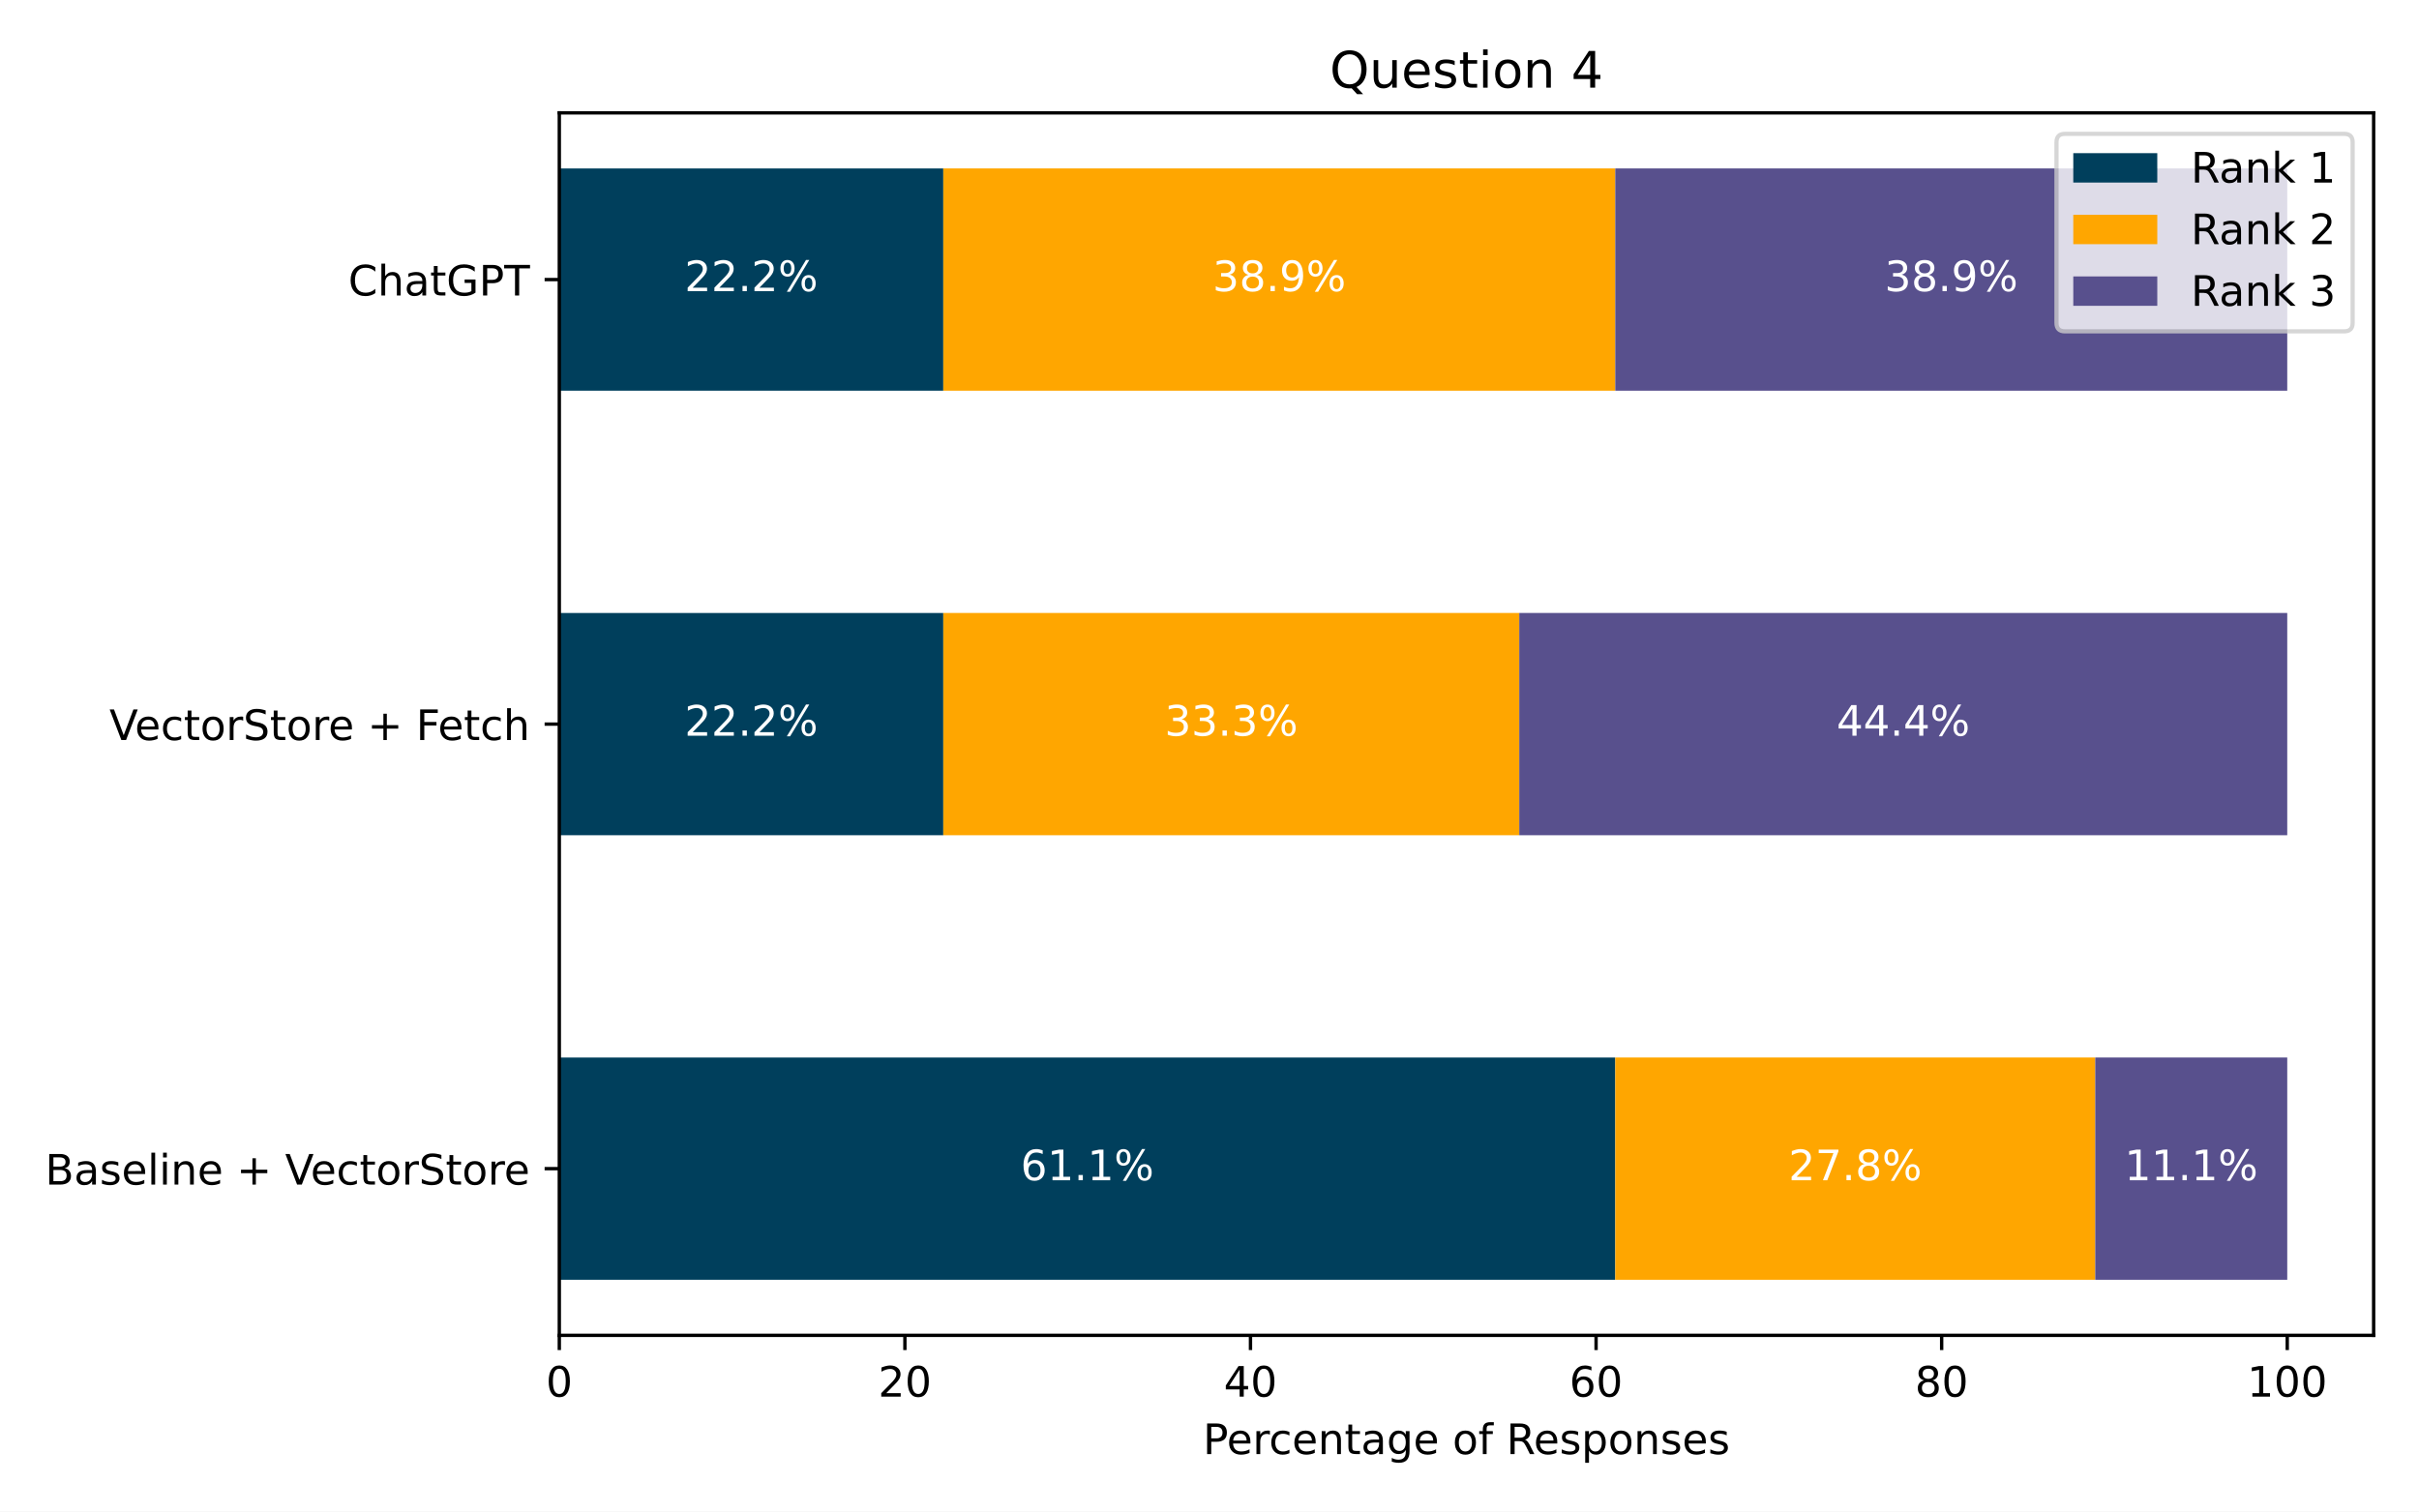
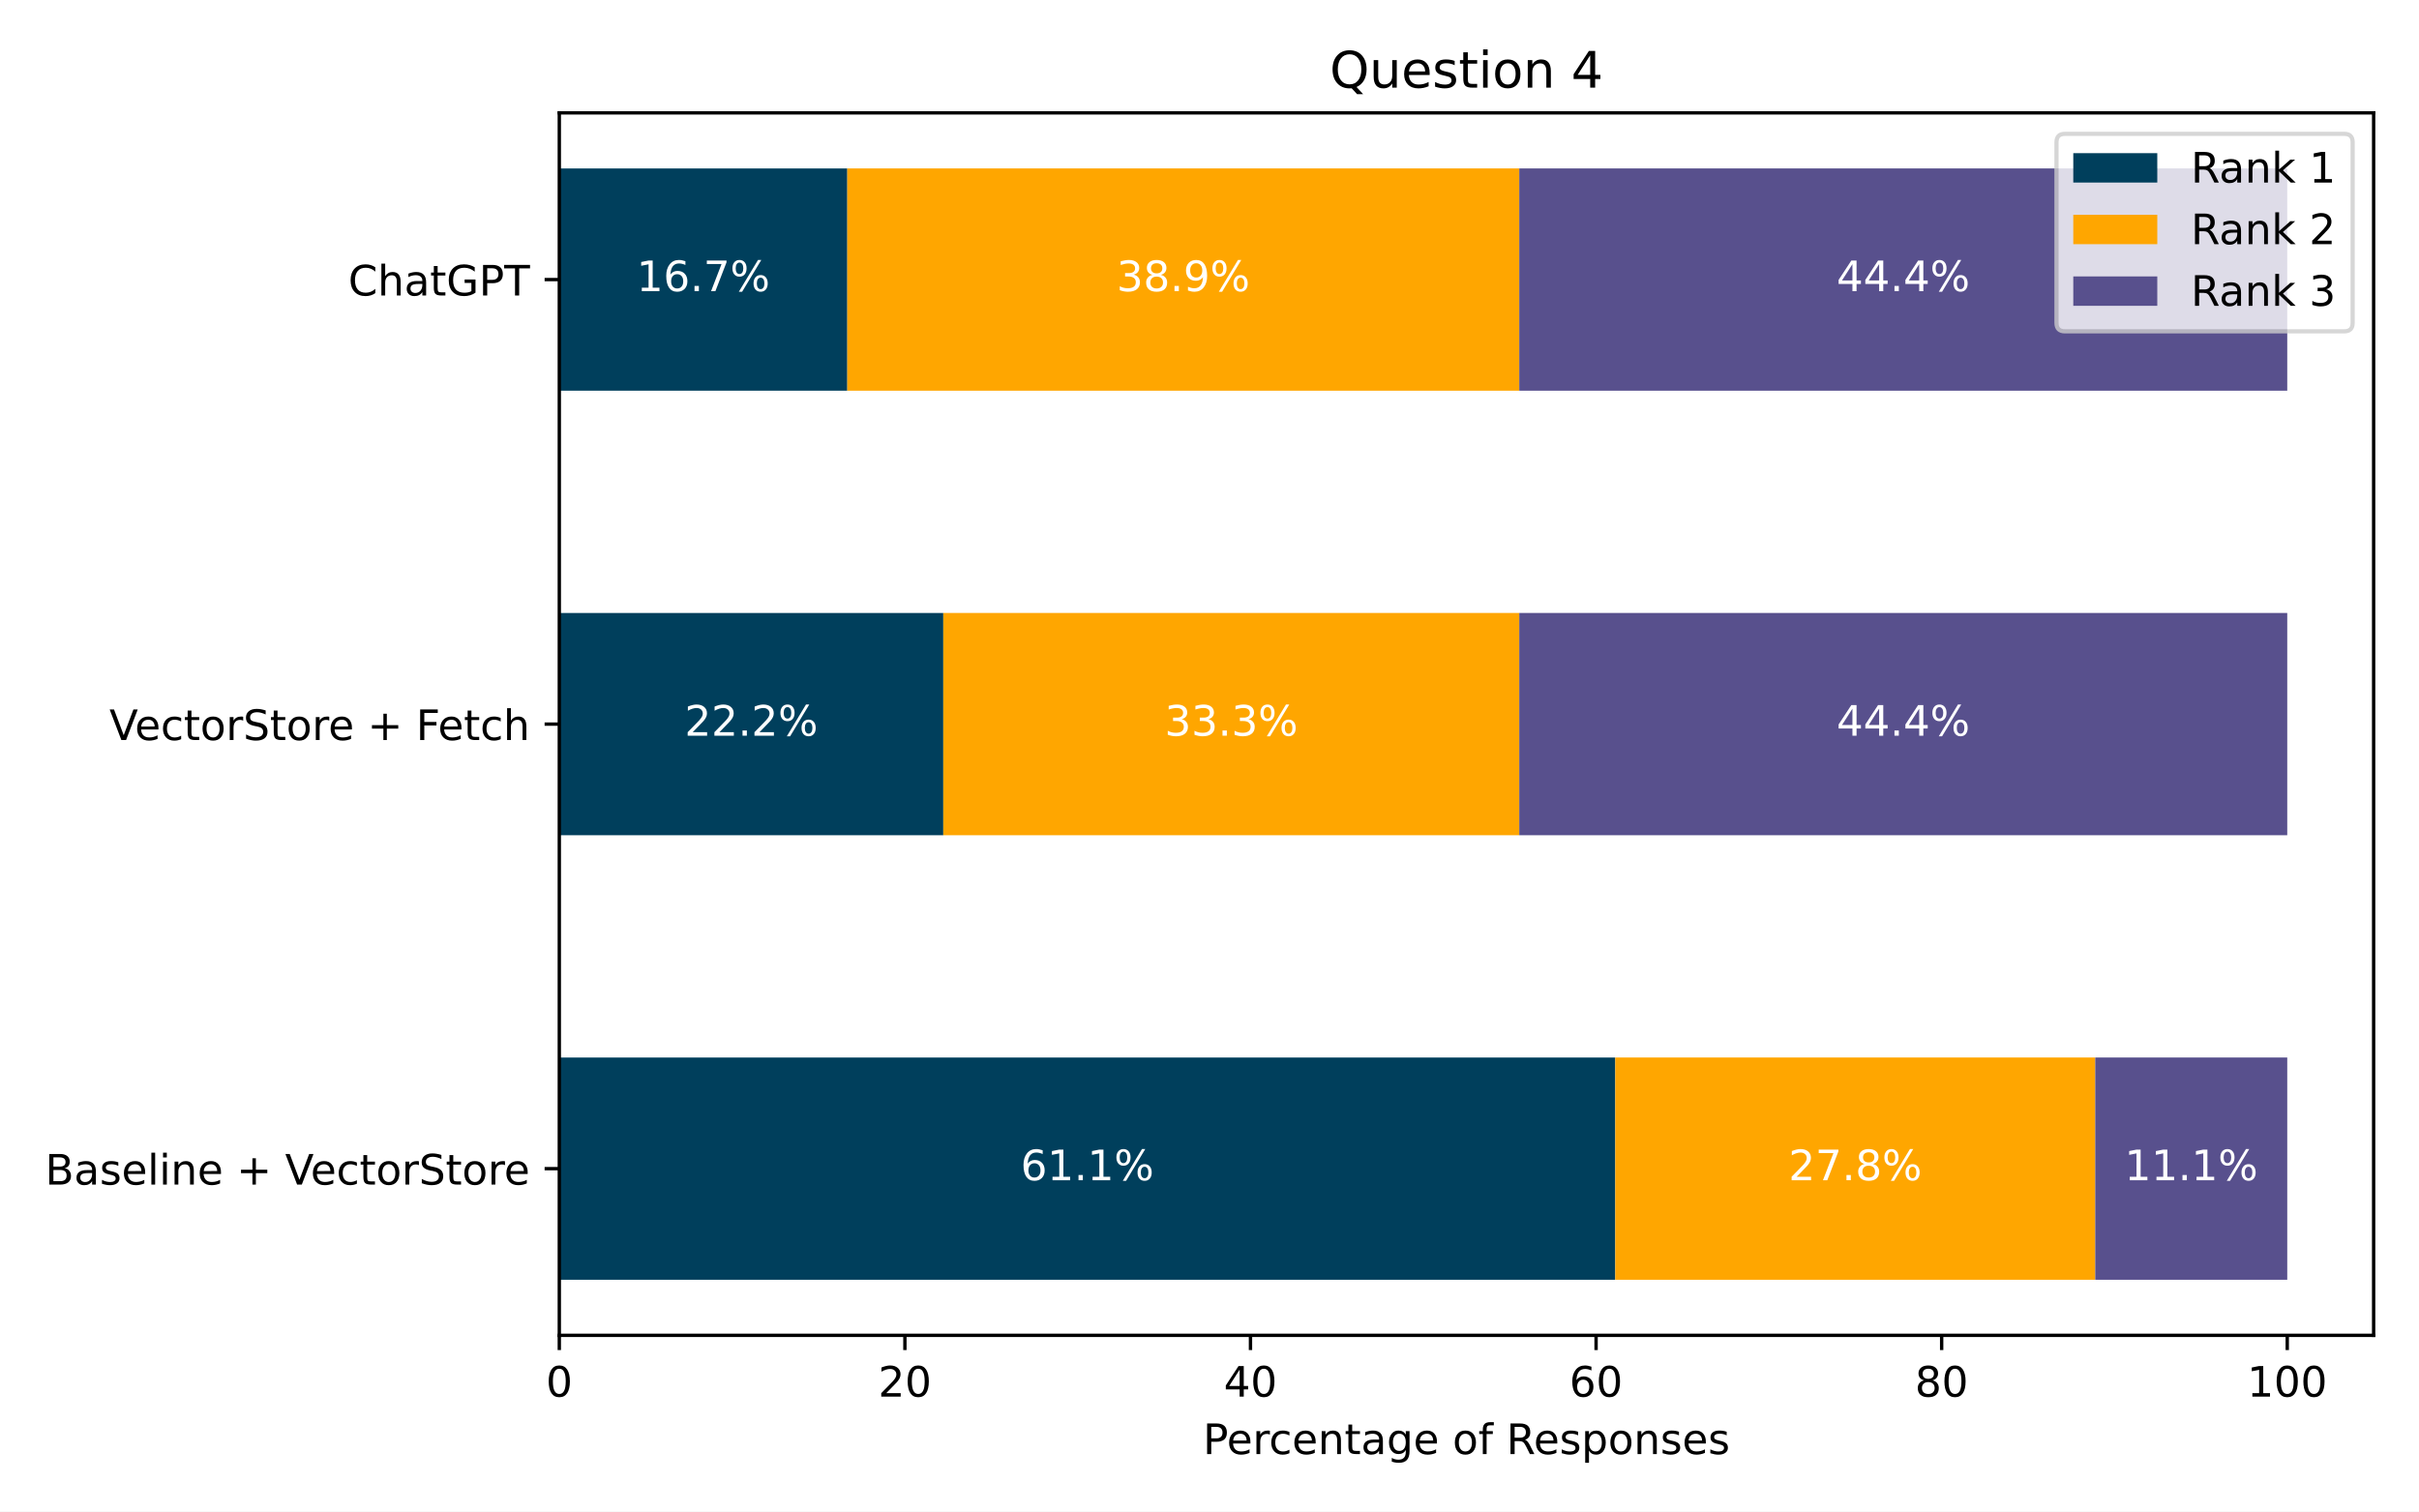
<svg xmlns="http://www.w3.org/2000/svg" xmlns:xlink="http://www.w3.org/1999/xlink" width="576pt" height="360pt" viewBox="0 0 576 360" version="1.1">
  <defs>
    <style type="text/css">*{stroke-linejoin: round; stroke-linecap: butt}</style>
  </defs>
  <g id="figure_1">
    <g id="patch_1">
      <path d="M 0 360  L 576 360  L 576 0  L 0 0  z " style="fill: #ffffff" />
    </g>
    <g id="axes_1">
      <g id="patch_2">
        <path d="M 133.18 318.04  L 565.2 318.04  L 565.2 26.88  L 133.18 26.88  z " style="fill: #ffffff" />
      </g>
      <g id="patch_3">
-         <path d="M 133.18 304.805  L 384.62 304.805  L 384.62 251.867  L 133.18 251.867  z " clip-path="url(#p97cd49fbfc)" style="fill: #003f5c" />
+         <path d="M 133.18 304.805  L 384.62 304.805  L 384.62 251.867  L 133.18 251.867  z " clip-path="url(#p2b97c97348)" style="fill: #003f5c" />
      </g>
      <g id="patch_4">
-         <path d="M 133.18 198.929  L 224.613 198.929  L 224.613 145.991  L 133.18 145.991  z " clip-path="url(#p97cd49fbfc)" style="fill: #003f5c" />
+         <path d="M 133.18 198.929  L 224.613 198.929  L 224.613 145.991  L 133.18 145.991  z " clip-path="url(#p2b97c97348)" style="fill: #003f5c" />
      </g>
      <g id="patch_5">
-         <path d="M 133.18 93.053  L 224.613 93.053  L 224.613 40.115  L 133.18 40.115  z " clip-path="url(#p97cd49fbfc)" style="fill: #003f5c" />
+         <path d="M 133.18 93.053  L 201.755 93.053  L 201.755 40.115  L 133.18 40.115  z " clip-path="url(#p2b97c97348)" style="fill: #003f5c" />
      </g>
      <g id="patch_6">
-         <path d="M 384.62 304.805  L 498.911 304.805  L 498.911 251.867  L 384.62 251.867  z " clip-path="url(#p97cd49fbfc)" style="fill: #ffa600" />
+         <path d="M 384.62 304.805  L 498.911 304.805  L 498.911 251.867  L 384.62 251.867  z " clip-path="url(#p2b97c97348)" style="fill: #ffa600" />
      </g>
      <g id="patch_7">
-         <path d="M 224.613 198.929  L 361.762 198.929  L 361.762 145.991  L 224.613 145.991  z " clip-path="url(#p97cd49fbfc)" style="fill: #ffa600" />
+         <path d="M 224.613 198.929  L 361.762 198.929  L 361.762 145.991  L 224.613 145.991  z " clip-path="url(#p2b97c97348)" style="fill: #ffa600" />
      </g>
      <g id="patch_8">
-         <path d="M 224.613 93.053  L 384.62 93.053  L 384.62 40.115  L 224.613 40.115  z " clip-path="url(#p97cd49fbfc)" style="fill: #ffa600" />
+         <path d="M 201.755 93.053  L 361.762 93.053  L 361.762 40.115  L 201.755 40.115  z " clip-path="url(#p2b97c97348)" style="fill: #ffa600" />
      </g>
      <g id="patch_9">
-         <path d="M 498.911 304.805  L 544.628 304.805  L 544.628 251.867  L 498.911 251.867  z " clip-path="url(#p97cd49fbfc)" style="fill: #58508d" />
+         <path d="M 498.911 304.805  L 544.628 304.805  L 544.628 251.867  L 498.911 251.867  z " clip-path="url(#p2b97c97348)" style="fill: #58508d" />
      </g>
      <g id="patch_10">
-         <path d="M 361.762 198.929  L 544.628 198.929  L 544.628 145.991  L 361.762 145.991  z " clip-path="url(#p97cd49fbfc)" style="fill: #58508d" />
+         <path d="M 361.762 198.929  L 544.628 198.929  L 544.628 145.991  L 361.762 145.991  z " clip-path="url(#p2b97c97348)" style="fill: #58508d" />
      </g>
      <g id="patch_11">
-         <path d="M 384.62 93.053  L 544.628 93.053  L 544.628 40.115  L 384.62 40.115  z " clip-path="url(#p97cd49fbfc)" style="fill: #58508d" />
+         <path d="M 361.762 93.053  L 544.628 93.053  L 544.628 40.115  L 361.762 40.115  z " clip-path="url(#p2b97c97348)" style="fill: #58508d" />
      </g>
      <g id="matplotlib.axis_1">
        <g id="xtick_1">
          <g id="line2d_1">
            <defs>
-               <path id="me2d189cc6d" d="M 0 0  L 0 3.5  " style="stroke: #000000; stroke-width: 0.8" />
+               <path id="m44606ab2e5" d="M 0 0  L 0 3.5  " style="stroke: #000000; stroke-width: 0.8" />
            </defs>
            <g>
-               <use xlink:href="#me2d189cc6d" x="133.18" y="318.04" style="stroke: #000000; stroke-width: 0.8" />
+               <use xlink:href="#m44606ab2e5" x="133.18" y="318.04" style="stroke: #000000; stroke-width: 0.8" />
            </g>
          </g>
          <g id="text_1">
            <g transform="translate(129.9988 332.6384) scale(0.1 -0.1)">
              <defs>
                <path id="DejaVuSans-30" d="M 2034 4250  Q 1547 4250 1301 3770  Q 1056 3291 1056 2328  Q 1056 1369 1301 889  Q 1547 409 2034 409  Q 2525 409 2770 889  Q 3016 1369 3016 2328  Q 3016 3291 2770 3770  Q 2525 4250 2034 4250  z M 2034 4750  Q 2819 4750 3233 4129  Q 3647 3509 3647 2328  Q 3647 1150 3233 529  Q 2819 -91 2034 -91  Q 1250 -91 836 529  Q 422 1150 422 2328  Q 422 3509 836 4129  Q 1250 4750 2034 4750  z " transform="scale(0.015625)" />
              </defs>
              <use xlink:href="#DejaVuSans-30" />
            </g>
          </g>
        </g>
        <g id="xtick_2">
          <g id="line2d_2">
            <g>
-               <use xlink:href="#me2d189cc6d" x="215.47" y="318.04" style="stroke: #000000; stroke-width: 0.8" />
+               <use xlink:href="#m44606ab2e5" x="215.47" y="318.04" style="stroke: #000000; stroke-width: 0.8" />
            </g>
          </g>
          <g id="text_2">
            <g transform="translate(209.107 332.6384) scale(0.1 -0.1)">
              <defs>
                <path id="DejaVuSans-32" d="M 1228 531  L 3431 531  L 3431 0  L 469 0  L 469 531  Q 828 903 1448 1529  Q 2069 2156 2228 2338  Q 2531 2678 2651 2914  Q 2772 3150 2772 3378  Q 2772 3750 2511 3984  Q 2250 4219 1831 4219  Q 1534 4219 1204 4116  Q 875 4013 500 3803  L 500 4441  Q 881 4594 1212 4672  Q 1544 4750 1819 4750  Q 2544 4750 2975 4387  Q 3406 4025 3406 3419  Q 3406 3131 3298 2873  Q 3191 2616 2906 2266  Q 2828 2175 2409 1742  Q 1991 1309 1228 531  z " transform="scale(0.015625)" />
              </defs>
              <use xlink:href="#DejaVuSans-32" />
              <use xlink:href="#DejaVuSans-30" x="63.623" />
            </g>
          </g>
        </g>
        <g id="xtick_3">
          <g id="line2d_3">
            <g>
-               <use xlink:href="#me2d189cc6d" x="297.759" y="318.04" style="stroke: #000000; stroke-width: 0.8" />
+               <use xlink:href="#m44606ab2e5" x="297.759" y="318.04" style="stroke: #000000; stroke-width: 0.8" />
            </g>
          </g>
          <g id="text_3">
            <g transform="translate(291.3965 332.6384) scale(0.1 -0.1)">
              <defs>
                <path id="DejaVuSans-34" d="M 2419 4116  L 825 1625  L 2419 1625  L 2419 4116  z M 2253 4666  L 3047 4666  L 3047 1625  L 3713 1625  L 3713 1100  L 3047 1100  L 3047 0  L 2419 0  L 2419 1100  L 313 1100  L 313 1709  L 2253 4666  z " transform="scale(0.015625)" />
              </defs>
              <use xlink:href="#DejaVuSans-34" />
              <use xlink:href="#DejaVuSans-30" x="63.623" />
            </g>
          </g>
        </g>
        <g id="xtick_4">
          <g id="line2d_4">
            <g>
-               <use xlink:href="#me2d189cc6d" x="380.049" y="318.04" style="stroke: #000000; stroke-width: 0.8" />
+               <use xlink:href="#m44606ab2e5" x="380.049" y="318.04" style="stroke: #000000; stroke-width: 0.8" />
            </g>
          </g>
          <g id="text_4">
            <g transform="translate(373.6861 332.6384) scale(0.1 -0.1)">
              <defs>
                <path id="DejaVuSans-36" d="M 2113 2584  Q 1688 2584 1439 2293  Q 1191 2003 1191 1497  Q 1191 994 1439 701  Q 1688 409 2113 409  Q 2538 409 2786 701  Q 3034 994 3034 1497  Q 3034 2003 2786 2293  Q 2538 2584 2113 2584  z M 3366 4563  L 3366 3988  Q 3128 4100 2886 4159  Q 2644 4219 2406 4219  Q 1781 4219 1451 3797  Q 1122 3375 1075 2522  Q 1259 2794 1537 2939  Q 1816 3084 2150 3084  Q 2853 3084 3261 2657  Q 3669 2231 3669 1497  Q 3669 778 3244 343  Q 2819 -91 2113 -91  Q 1303 -91 875 529  Q 447 1150 447 2328  Q 447 3434 972 4092  Q 1497 4750 2381 4750  Q 2619 4750 2861 4703  Q 3103 4656 3366 4563  z " transform="scale(0.015625)" />
              </defs>
              <use xlink:href="#DejaVuSans-36" />
              <use xlink:href="#DejaVuSans-30" x="63.623" />
            </g>
          </g>
        </g>
        <g id="xtick_5">
          <g id="line2d_5">
            <g>
-               <use xlink:href="#me2d189cc6d" x="462.338" y="318.04" style="stroke: #000000; stroke-width: 0.8" />
+               <use xlink:href="#m44606ab2e5" x="462.338" y="318.04" style="stroke: #000000; stroke-width: 0.8" />
            </g>
          </g>
          <g id="text_5">
            <g transform="translate(455.9756 332.6384) scale(0.1 -0.1)">
              <defs>
                <path id="DejaVuSans-38" d="M 2034 2216  Q 1584 2216 1326 1975  Q 1069 1734 1069 1313  Q 1069 891 1326 650  Q 1584 409 2034 409  Q 2484 409 2743 651  Q 3003 894 3003 1313  Q 3003 1734 2745 1975  Q 2488 2216 2034 2216  z M 1403 2484  Q 997 2584 770 2862  Q 544 3141 544 3541  Q 544 4100 942 4425  Q 1341 4750 2034 4750  Q 2731 4750 3128 4425  Q 3525 4100 3525 3541  Q 3525 3141 3298 2862  Q 3072 2584 2669 2484  Q 3125 2378 3379 2068  Q 3634 1759 3634 1313  Q 3634 634 3220 271  Q 2806 -91 2034 -91  Q 1263 -91 848 271  Q 434 634 434 1313  Q 434 1759 690 2068  Q 947 2378 1403 2484  z M 1172 3481  Q 1172 3119 1398 2916  Q 1625 2713 2034 2713  Q 2441 2713 2670 2916  Q 2900 3119 2900 3481  Q 2900 3844 2670 4047  Q 2441 4250 2034 4250  Q 1625 4250 1398 4047  Q 1172 3844 1172 3481  z " transform="scale(0.015625)" />
              </defs>
              <use xlink:href="#DejaVuSans-38" />
              <use xlink:href="#DejaVuSans-30" x="63.623" />
            </g>
          </g>
        </g>
        <g id="xtick_6">
          <g id="line2d_6">
            <g>
-               <use xlink:href="#me2d189cc6d" x="544.628" y="318.04" style="stroke: #000000; stroke-width: 0.8" />
+               <use xlink:href="#m44606ab2e5" x="544.628" y="318.04" style="stroke: #000000; stroke-width: 0.8" />
            </g>
          </g>
          <g id="text_6">
            <g transform="translate(535.0839 332.6384) scale(0.1 -0.1)">
              <defs>
                <path id="DejaVuSans-31" d="M 794 531  L 1825 531  L 1825 4091  L 703 3866  L 703 4441  L 1819 4666  L 2450 4666  L 2450 531  L 3481 531  L 3481 0  L 794 0  L 794 531  z " transform="scale(0.015625)" />
              </defs>
              <use xlink:href="#DejaVuSans-31" />
              <use xlink:href="#DejaVuSans-30" x="63.623" />
              <use xlink:href="#DejaVuSans-30" x="127.246" />
            </g>
          </g>
        </g>
        <g id="text_7">
          <g transform="translate(286.4509 346.3166) scale(0.1 -0.1)">
            <defs>
              <path id="DejaVuSans-50" d="M 1259 4147  L 1259 2394  L 2053 2394  Q 2494 2394 2734 2622  Q 2975 2850 2975 3272  Q 2975 3691 2734 3919  Q 2494 4147 2053 4147  L 1259 4147  z M 628 4666  L 2053 4666  Q 2838 4666 3239 4311  Q 3641 3956 3641 3272  Q 3641 2581 3239 2228  Q 2838 1875 2053 1875  L 1259 1875  L 1259 0  L 628 0  L 628 4666  z " transform="scale(0.015625)" />
              <path id="DejaVuSans-65" d="M 3597 1894  L 3597 1613  L 953 1613  Q 991 1019 1311 708  Q 1631 397 2203 397  Q 2534 397 2845 478  Q 3156 559 3463 722  L 3463 178  Q 3153 47 2828 -22  Q 2503 -91 2169 -91  Q 1331 -91 842 396  Q 353 884 353 1716  Q 353 2575 817 3079  Q 1281 3584 2069 3584  Q 2775 3584 3186 3129  Q 3597 2675 3597 1894  z M 3022 2063  Q 3016 2534 2758 2815  Q 2500 3097 2075 3097  Q 1594 3097 1305 2825  Q 1016 2553 972 2059  L 3022 2063  z " transform="scale(0.015625)" />
              <path id="DejaVuSans-72" d="M 2631 2963  Q 2534 3019 2420 3045  Q 2306 3072 2169 3072  Q 1681 3072 1420 2755  Q 1159 2438 1159 1844  L 1159 0  L 581 0  L 581 3500  L 1159 3500  L 1159 2956  Q 1341 3275 1631 3429  Q 1922 3584 2338 3584  Q 2397 3584 2469 3576  Q 2541 3569 2628 3553  L 2631 2963  z " transform="scale(0.015625)" />
              <path id="DejaVuSans-63" d="M 3122 3366  L 3122 2828  Q 2878 2963 2633 3030  Q 2388 3097 2138 3097  Q 1578 3097 1268 2742  Q 959 2388 959 1747  Q 959 1106 1268 751  Q 1578 397 2138 397  Q 2388 397 2633 464  Q 2878 531 3122 666  L 3122 134  Q 2881 22 2623 -34  Q 2366 -91 2075 -91  Q 1284 -91 818 406  Q 353 903 353 1747  Q 353 2603 823 3093  Q 1294 3584 2113 3584  Q 2378 3584 2631 3529  Q 2884 3475 3122 3366  z " transform="scale(0.015625)" />
              <path id="DejaVuSans-6e" d="M 3513 2113  L 3513 0  L 2938 0  L 2938 2094  Q 2938 2591 2744 2837  Q 2550 3084 2163 3084  Q 1697 3084 1428 2787  Q 1159 2491 1159 1978  L 1159 0  L 581 0  L 581 3500  L 1159 3500  L 1159 2956  Q 1366 3272 1645 3428  Q 1925 3584 2291 3584  Q 2894 3584 3203 3211  Q 3513 2838 3513 2113  z " transform="scale(0.015625)" />
              <path id="DejaVuSans-74" d="M 1172 4494  L 1172 3500  L 2356 3500  L 2356 3053  L 1172 3053  L 1172 1153  Q 1172 725 1289 603  Q 1406 481 1766 481  L 2356 481  L 2356 0  L 1766 0  Q 1100 0 847 248  Q 594 497 594 1153  L 594 3053  L 172 3053  L 172 3500  L 594 3500  L 594 4494  L 1172 4494  z " transform="scale(0.015625)" />
              <path id="DejaVuSans-61" d="M 2194 1759  Q 1497 1759 1228 1600  Q 959 1441 959 1056  Q 959 750 1161 570  Q 1363 391 1709 391  Q 2188 391 2477 730  Q 2766 1069 2766 1631  L 2766 1759  L 2194 1759  z M 3341 1997  L 3341 0  L 2766 0  L 2766 531  Q 2569 213 2275 61  Q 1981 -91 1556 -91  Q 1019 -91 701 211  Q 384 513 384 1019  Q 384 1609 779 1909  Q 1175 2209 1959 2209  L 2766 2209  L 2766 2266  Q 2766 2663 2505 2880  Q 2244 3097 1772 3097  Q 1472 3097 1187 3025  Q 903 2953 641 2809  L 641 3341  Q 956 3463 1253 3523  Q 1550 3584 1831 3584  Q 2591 3584 2966 3190  Q 3341 2797 3341 1997  z " transform="scale(0.015625)" />
              <path id="DejaVuSans-67" d="M 2906 1791  Q 2906 2416 2648 2759  Q 2391 3103 1925 3103  Q 1463 3103 1205 2759  Q 947 2416 947 1791  Q 947 1169 1205 825  Q 1463 481 1925 481  Q 2391 481 2648 825  Q 2906 1169 2906 1791  z M 3481 434  Q 3481 -459 3084 -895  Q 2688 -1331 1869 -1331  Q 1566 -1331 1297 -1286  Q 1028 -1241 775 -1147  L 775 -588  Q 1028 -725 1275 -790  Q 1522 -856 1778 -856  Q 2344 -856 2625 -561  Q 2906 -266 2906 331  L 2906 616  Q 2728 306 2450 153  Q 2172 0 1784 0  Q 1141 0 747 490  Q 353 981 353 1791  Q 353 2603 747 3093  Q 1141 3584 1784 3584  Q 2172 3584 2450 3431  Q 2728 3278 2906 2969  L 2906 3500  L 3481 3500  L 3481 434  z " transform="scale(0.015625)" />
              <path id="DejaVuSans-20" transform="scale(0.015625)" />
              <path id="DejaVuSans-6f" d="M 1959 3097  Q 1497 3097 1228 2736  Q 959 2375 959 1747  Q 959 1119 1226 758  Q 1494 397 1959 397  Q 2419 397 2687 759  Q 2956 1122 2956 1747  Q 2956 2369 2687 2733  Q 2419 3097 1959 3097  z M 1959 3584  Q 2709 3584 3137 3096  Q 3566 2609 3566 1747  Q 3566 888 3137 398  Q 2709 -91 1959 -91  Q 1206 -91 779 398  Q 353 888 353 1747  Q 353 2609 779 3096  Q 1206 3584 1959 3584  z " transform="scale(0.015625)" />
              <path id="DejaVuSans-66" d="M 2375 4863  L 2375 4384  L 1825 4384  Q 1516 4384 1395 4259  Q 1275 4134 1275 3809  L 1275 3500  L 2222 3500  L 2222 3053  L 1275 3053  L 1275 0  L 697 0  L 697 3053  L 147 3053  L 147 3500  L 697 3500  L 697 3744  Q 697 4328 969 4595  Q 1241 4863 1831 4863  L 2375 4863  z " transform="scale(0.015625)" />
              <path id="DejaVuSans-52" d="M 2841 2188  Q 3044 2119 3236 1894  Q 3428 1669 3622 1275  L 4263 0  L 3584 0  L 2988 1197  Q 2756 1666 2539 1819  Q 2322 1972 1947 1972  L 1259 1972  L 1259 0  L 628 0  L 628 4666  L 2053 4666  Q 2853 4666 3247 4331  Q 3641 3997 3641 3322  Q 3641 2881 3436 2590  Q 3231 2300 2841 2188  z M 1259 4147  L 1259 2491  L 2053 2491  Q 2509 2491 2742 2702  Q 2975 2913 2975 3322  Q 2975 3731 2742 3939  Q 2509 4147 2053 4147  L 1259 4147  z " transform="scale(0.015625)" />
              <path id="DejaVuSans-73" d="M 2834 3397  L 2834 2853  Q 2591 2978 2328 3040  Q 2066 3103 1784 3103  Q 1356 3103 1142 2972  Q 928 2841 928 2578  Q 928 2378 1081 2264  Q 1234 2150 1697 2047  L 1894 2003  Q 2506 1872 2764 1633  Q 3022 1394 3022 966  Q 3022 478 2636 193  Q 2250 -91 1575 -91  Q 1294 -91 989 -36  Q 684 19 347 128  L 347 722  Q 666 556 975 473  Q 1284 391 1588 391  Q 1994 391 2212 530  Q 2431 669 2431 922  Q 2431 1156 2273 1281  Q 2116 1406 1581 1522  L 1381 1569  Q 847 1681 609 1914  Q 372 2147 372 2553  Q 372 3047 722 3315  Q 1072 3584 1716 3584  Q 2034 3584 2315 3537  Q 2597 3491 2834 3397  z " transform="scale(0.015625)" />
              <path id="DejaVuSans-70" d="M 1159 525  L 1159 -1331  L 581 -1331  L 581 3500  L 1159 3500  L 1159 2969  Q 1341 3281 1617 3432  Q 1894 3584 2278 3584  Q 2916 3584 3314 3078  Q 3713 2572 3713 1747  Q 3713 922 3314 415  Q 2916 -91 2278 -91  Q 1894 -91 1617 61  Q 1341 213 1159 525  z M 3116 1747  Q 3116 2381 2855 2742  Q 2594 3103 2138 3103  Q 1681 3103 1420 2742  Q 1159 2381 1159 1747  Q 1159 1113 1420 752  Q 1681 391 2138 391  Q 2594 391 2855 752  Q 3116 1113 3116 1747  z " transform="scale(0.015625)" />
            </defs>
            <use xlink:href="#DejaVuSans-50" />
            <use xlink:href="#DejaVuSans-65" x="56.678" />
            <use xlink:href="#DejaVuSans-72" x="118.201" />
            <use xlink:href="#DejaVuSans-63" x="157.064" />
            <use xlink:href="#DejaVuSans-65" x="212.045" />
            <use xlink:href="#DejaVuSans-6e" x="273.568" />
            <use xlink:href="#DejaVuSans-74" x="336.947" />
            <use xlink:href="#DejaVuSans-61" x="376.156" />
            <use xlink:href="#DejaVuSans-67" x="437.436" />
            <use xlink:href="#DejaVuSans-65" x="500.912" />
            <use xlink:href="#DejaVuSans-20" x="562.436" />
            <use xlink:href="#DejaVuSans-6f" x="594.223" />
            <use xlink:href="#DejaVuSans-66" x="655.404" />
            <use xlink:href="#DejaVuSans-20" x="690.609" />
            <use xlink:href="#DejaVuSans-52" x="722.396" />
            <use xlink:href="#DejaVuSans-65" x="787.379" />
            <use xlink:href="#DejaVuSans-73" x="848.902" />
            <use xlink:href="#DejaVuSans-70" x="901.002" />
            <use xlink:href="#DejaVuSans-6f" x="964.479" />
            <use xlink:href="#DejaVuSans-6e" x="1025.66" />
            <use xlink:href="#DejaVuSans-73" x="1089.039" />
            <use xlink:href="#DejaVuSans-65" x="1141.139" />
            <use xlink:href="#DejaVuSans-73" x="1202.662" />
          </g>
        </g>
      </g>
      <g id="matplotlib.axis_2">
        <g id="ytick_1">
          <g id="line2d_7">
            <defs>
-               <path id="m4885cc24f5" d="M 0 0  L -3.5 0  " style="stroke: #000000; stroke-width: 0.8" />
+               <path id="m1bf6e78275" d="M 0 0  L -3.5 0  " style="stroke: #000000; stroke-width: 0.8" />
            </defs>
            <g>
-               <use xlink:href="#m4885cc24f5" x="133.18" y="278.336" style="stroke: #000000; stroke-width: 0.8" />
+               <use xlink:href="#m1bf6e78275" x="133.18" y="278.336" style="stroke: #000000; stroke-width: 0.8" />
            </g>
          </g>
          <g id="text_8">
            <g transform="translate(10.75188 282.1356) scale(0.1 -0.1)">
              <defs>
                <path id="DejaVuSans-42" d="M 1259 2228  L 1259 519  L 2272 519  Q 2781 519 3026 730  Q 3272 941 3272 1375  Q 3272 1813 3026 2020  Q 2781 2228 2272 2228  L 1259 2228  z M 1259 4147  L 1259 2741  L 2194 2741  Q 2656 2741 2882 2914  Q 3109 3088 3109 3444  Q 3109 3797 2882 3972  Q 2656 4147 2194 4147  L 1259 4147  z M 628 4666  L 2241 4666  Q 2963 4666 3353 4366  Q 3744 4066 3744 3513  Q 3744 3084 3544 2831  Q 3344 2578 2956 2516  Q 3422 2416 3680 2098  Q 3938 1781 3938 1306  Q 3938 681 3513 340  Q 3088 0 2303 0  L 628 0  L 628 4666  z " transform="scale(0.015625)" />
                <path id="DejaVuSans-6c" d="M 603 4863  L 1178 4863  L 1178 0  L 603 0  L 603 4863  z " transform="scale(0.015625)" />
                <path id="DejaVuSans-69" d="M 603 3500  L 1178 3500  L 1178 0  L 603 0  L 603 3500  z M 603 4863  L 1178 4863  L 1178 4134  L 603 4134  L 603 4863  z " transform="scale(0.015625)" />
                <path id="DejaVuSans-2b" d="M 2944 4013  L 2944 2272  L 4684 2272  L 4684 1741  L 2944 1741  L 2944 0  L 2419 0  L 2419 1741  L 678 1741  L 678 2272  L 2419 2272  L 2419 4013  L 2944 4013  z " transform="scale(0.015625)" />
                <path id="DejaVuSans-56" d="M 1831 0  L 50 4666  L 709 4666  L 2188 738  L 3669 4666  L 4325 4666  L 2547 0  L 1831 0  z " transform="scale(0.015625)" />
                <path id="DejaVuSans-53" d="M 3425 4513  L 3425 3897  Q 3066 4069 2747 4153  Q 2428 4238 2131 4238  Q 1616 4238 1336 4038  Q 1056 3838 1056 3469  Q 1056 3159 1242 3001  Q 1428 2844 1947 2747  L 2328 2669  Q 3034 2534 3370 2195  Q 3706 1856 3706 1288  Q 3706 609 3251 259  Q 2797 -91 1919 -91  Q 1588 -91 1214 -16  Q 841 59 441 206  L 441 856  Q 825 641 1194 531  Q 1563 422 1919 422  Q 2459 422 2753 634  Q 3047 847 3047 1241  Q 3047 1584 2836 1778  Q 2625 1972 2144 2069  L 1759 2144  Q 1053 2284 737 2584  Q 422 2884 422 3419  Q 422 4038 858 4394  Q 1294 4750 2059 4750  Q 2388 4750 2728 4690  Q 3069 4631 3425 4513  z " transform="scale(0.015625)" />
              </defs>
              <use xlink:href="#DejaVuSans-42" />
              <use xlink:href="#DejaVuSans-61" x="68.604" />
              <use xlink:href="#DejaVuSans-73" x="129.883" />
              <use xlink:href="#DejaVuSans-65" x="181.982" />
              <use xlink:href="#DejaVuSans-6c" x="243.506" />
              <use xlink:href="#DejaVuSans-69" x="271.289" />
              <use xlink:href="#DejaVuSans-6e" x="299.072" />
              <use xlink:href="#DejaVuSans-65" x="362.451" />
              <use xlink:href="#DejaVuSans-20" x="423.975" />
              <use xlink:href="#DejaVuSans-2b" x="455.762" />
              <use xlink:href="#DejaVuSans-20" x="539.551" />
              <use xlink:href="#DejaVuSans-56" x="571.338" />
              <use xlink:href="#DejaVuSans-65" x="631.996" />
              <use xlink:href="#DejaVuSans-63" x="693.52" />
              <use xlink:href="#DejaVuSans-74" x="748.5" />
              <use xlink:href="#DejaVuSans-6f" x="787.709" />
              <use xlink:href="#DejaVuSans-72" x="848.891" />
              <use xlink:href="#DejaVuSans-53" x="890.004" />
              <use xlink:href="#DejaVuSans-74" x="953.48" />
              <use xlink:href="#DejaVuSans-6f" x="992.689" />
              <use xlink:href="#DejaVuSans-72" x="1053.871" />
              <use xlink:href="#DejaVuSans-65" x="1092.734" />
            </g>
          </g>
        </g>
        <g id="ytick_2">
          <g id="line2d_8">
            <g>
-               <use xlink:href="#m4885cc24f5" x="133.18" y="172.46" style="stroke: #000000; stroke-width: 0.8" />
+               <use xlink:href="#m1bf6e78275" x="133.18" y="172.46" style="stroke: #000000; stroke-width: 0.8" />
            </g>
          </g>
          <g id="text_9">
            <g transform="translate(26.03937 176.2592) scale(0.1 -0.1)">
              <defs>
                <path id="DejaVuSans-46" d="M 628 4666  L 3309 4666  L 3309 4134  L 1259 4134  L 1259 2759  L 3109 2759  L 3109 2228  L 1259 2228  L 1259 0  L 628 0  L 628 4666  z " transform="scale(0.015625)" />
                <path id="DejaVuSans-68" d="M 3513 2113  L 3513 0  L 2938 0  L 2938 2094  Q 2938 2591 2744 2837  Q 2550 3084 2163 3084  Q 1697 3084 1428 2787  Q 1159 2491 1159 1978  L 1159 0  L 581 0  L 581 4863  L 1159 4863  L 1159 2956  Q 1366 3272 1645 3428  Q 1925 3584 2291 3584  Q 2894 3584 3203 3211  Q 3513 2838 3513 2113  z " transform="scale(0.015625)" />
              </defs>
              <use xlink:href="#DejaVuSans-56" />
              <use xlink:href="#DejaVuSans-65" x="60.658" />
              <use xlink:href="#DejaVuSans-63" x="122.182" />
              <use xlink:href="#DejaVuSans-74" x="177.162" />
              <use xlink:href="#DejaVuSans-6f" x="216.371" />
              <use xlink:href="#DejaVuSans-72" x="277.553" />
              <use xlink:href="#DejaVuSans-53" x="318.666" />
              <use xlink:href="#DejaVuSans-74" x="382.143" />
              <use xlink:href="#DejaVuSans-6f" x="421.352" />
              <use xlink:href="#DejaVuSans-72" x="482.533" />
              <use xlink:href="#DejaVuSans-65" x="521.396" />
              <use xlink:href="#DejaVuSans-20" x="582.92" />
              <use xlink:href="#DejaVuSans-2b" x="614.707" />
              <use xlink:href="#DejaVuSans-20" x="698.496" />
              <use xlink:href="#DejaVuSans-46" x="730.283" />
              <use xlink:href="#DejaVuSans-65" x="782.303" />
              <use xlink:href="#DejaVuSans-74" x="843.826" />
              <use xlink:href="#DejaVuSans-63" x="883.035" />
              <use xlink:href="#DejaVuSans-68" x="938.016" />
            </g>
          </g>
        </g>
        <g id="ytick_3">
          <g id="line2d_9">
            <g>
-               <use xlink:href="#m4885cc24f5" x="133.18" y="66.584" style="stroke: #000000; stroke-width: 0.8" />
+               <use xlink:href="#m1bf6e78275" x="133.18" y="66.584" style="stroke: #000000; stroke-width: 0.8" />
            </g>
          </g>
          <g id="text_10">
            <g transform="translate(82.92531 70.38286) scale(0.1 -0.1)">
              <defs>
                <path id="DejaVuSans-43" d="M 4122 4306  L 4122 3641  Q 3803 3938 3442 4084  Q 3081 4231 2675 4231  Q 1875 4231 1450 3742  Q 1025 3253 1025 2328  Q 1025 1406 1450 917  Q 1875 428 2675 428  Q 3081 428 3442 575  Q 3803 722 4122 1019  L 4122 359  Q 3791 134 3420 21  Q 3050 -91 2638 -91  Q 1578 -91 968 557  Q 359 1206 359 2328  Q 359 3453 968 4101  Q 1578 4750 2638 4750  Q 3056 4750 3426 4639  Q 3797 4528 4122 4306  z " transform="scale(0.015625)" />
                <path id="DejaVuSans-47" d="M 3809 666  L 3809 1919  L 2778 1919  L 2778 2438  L 4434 2438  L 4434 434  Q 4069 175 3628 42  Q 3188 -91 2688 -91  Q 1594 -91 976 548  Q 359 1188 359 2328  Q 359 3472 976 4111  Q 1594 4750 2688 4750  Q 3144 4750 3555 4637  Q 3966 4525 4313 4306  L 4313 3634  Q 3963 3931 3569 4081  Q 3175 4231 2741 4231  Q 1884 4231 1454 3753  Q 1025 3275 1025 2328  Q 1025 1384 1454 906  Q 1884 428 2741 428  Q 3075 428 3337 486  Q 3600 544 3809 666  z " transform="scale(0.015625)" />
                <path id="DejaVuSans-54" d="M -19 4666  L 3928 4666  L 3928 4134  L 2272 4134  L 2272 0  L 1638 0  L 1638 4134  L -19 4134  L -19 4666  z " transform="scale(0.015625)" />
              </defs>
              <use xlink:href="#DejaVuSans-43" />
              <use xlink:href="#DejaVuSans-68" x="69.824" />
              <use xlink:href="#DejaVuSans-61" x="133.203" />
              <use xlink:href="#DejaVuSans-74" x="194.482" />
              <use xlink:href="#DejaVuSans-47" x="233.691" />
              <use xlink:href="#DejaVuSans-50" x="311.182" />
              <use xlink:href="#DejaVuSans-54" x="371.484" />
            </g>
          </g>
        </g>
      </g>
      <g id="patch_12">
        <path d="M 133.18 318.04  L 133.18 26.88  " style="fill: none; stroke: #000000; stroke-width: 0.8; stroke-linejoin: miter; stroke-linecap: square" />
      </g>
      <g id="patch_13">
        <path d="M 565.2 318.04  L 565.2 26.88  " style="fill: none; stroke: #000000; stroke-width: 0.8; stroke-linejoin: miter; stroke-linecap: square" />
      </g>
      <g id="patch_14">
        <path d="M 133.18 318.04  L 565.2 318.04  " style="fill: none; stroke: #000000; stroke-width: 0.8; stroke-linejoin: miter; stroke-linecap: square" />
      </g>
      <g id="patch_15">
        <path d="M 133.18 26.88  L 565.2 26.88  " style="fill: none; stroke: #000000; stroke-width: 0.8; stroke-linejoin: miter; stroke-linecap: square" />
      </g>
      <g id="text_11">
        <g style="fill: #ffffff" transform="translate(243.0165 281.0957) scale(0.1 -0.1)">
          <defs>
            <path id="DejaVuSans-2e" d="M 684 794  L 1344 794  L 1344 0  L 684 0  L 684 794  z " transform="scale(0.015625)" />
            <path id="DejaVuSans-25" d="M 4653 2053  Q 4381 2053 4226 1822  Q 4072 1591 4072 1178  Q 4072 772 4226 539  Q 4381 306 4653 306  Q 4919 306 5073 539  Q 5228 772 5228 1178  Q 5228 1588 5073 1820  Q 4919 2053 4653 2053  z M 4653 2450  Q 5147 2450 5437 2106  Q 5728 1763 5728 1178  Q 5728 594 5436 251  Q 5144 -91 4653 -91  Q 4153 -91 3862 251  Q 3572 594 3572 1178  Q 3572 1766 3864 2108  Q 4156 2450 4653 2450  z M 1428 4353  Q 1159 4353 1004 4120  Q 850 3888 850 3481  Q 850 3069 1003 2837  Q 1156 2606 1428 2606  Q 1700 2606 1854 2837  Q 2009 3069 2009 3481  Q 2009 3884 1853 4118  Q 1697 4353 1428 4353  z M 4250 4750  L 4750 4750  L 1831 -91  L 1331 -91  L 4250 4750  z M 1428 4750  Q 1922 4750 2215 4408  Q 2509 4066 2509 3481  Q 2509 2891 2217 2550  Q 1925 2209 1428 2209  Q 931 2209 642 2551  Q 353 2894 353 3481  Q 353 4063 643 4406  Q 934 4750 1428 4750  z " transform="scale(0.015625)" />
          </defs>
          <use xlink:href="#DejaVuSans-36" />
          <use xlink:href="#DejaVuSans-31" x="63.623" />
          <use xlink:href="#DejaVuSans-2e" x="127.246" />
          <use xlink:href="#DejaVuSans-31" x="159.033" />
          <use xlink:href="#DejaVuSans-25" x="222.656" />
        </g>
      </g>
      <g id="text_12">
        <g style="fill: #ffffff" transform="translate(425.8821 281.0957) scale(0.1 -0.1)">
          <defs>
            <path id="DejaVuSans-37" d="M 525 4666  L 3525 4666  L 3525 4397  L 1831 0  L 1172 0  L 2766 4134  L 525 4134  L 525 4666  z " transform="scale(0.015625)" />
          </defs>
          <use xlink:href="#DejaVuSans-32" />
          <use xlink:href="#DejaVuSans-37" x="63.623" />
          <use xlink:href="#DejaVuSans-2e" x="127.246" />
          <use xlink:href="#DejaVuSans-38" x="159.033" />
          <use xlink:href="#DejaVuSans-25" x="222.656" />
        </g>
      </g>
      <g id="text_13">
        <g style="fill: #ffffff" transform="translate(505.8858 281.0957) scale(0.1 -0.1)">
          <use xlink:href="#DejaVuSans-31" />
          <use xlink:href="#DejaVuSans-31" x="63.623" />
          <use xlink:href="#DejaVuSans-2e" x="127.246" />
          <use xlink:href="#DejaVuSans-31" x="159.033" />
          <use xlink:href="#DejaVuSans-25" x="222.656" />
        </g>
      </g>
      <g id="text_14">
        <g style="fill: #ffffff" transform="translate(163.0128 175.2194) scale(0.1 -0.1)">
          <use xlink:href="#DejaVuSans-32" />
          <use xlink:href="#DejaVuSans-32" x="63.623" />
          <use xlink:href="#DejaVuSans-2e" x="127.246" />
          <use xlink:href="#DejaVuSans-32" x="159.033" />
          <use xlink:href="#DejaVuSans-25" x="222.656" />
        </g>
      </g>
      <g id="text_15">
        <g style="fill: #ffffff" transform="translate(277.3038 175.2194) scale(0.1 -0.1)">
          <defs>
            <path id="DejaVuSans-33" d="M 2597 2516  Q 3050 2419 3304 2112  Q 3559 1806 3559 1356  Q 3559 666 3084 287  Q 2609 -91 1734 -91  Q 1441 -91 1130 -33  Q 819 25 488 141  L 488 750  Q 750 597 1062 519  Q 1375 441 1716 441  Q 2309 441 2620 675  Q 2931 909 2931 1356  Q 2931 1769 2642 2001  Q 2353 2234 1838 2234  L 1294 2234  L 1294 2753  L 1863 2753  Q 2328 2753 2575 2939  Q 2822 3125 2822 3475  Q 2822 3834 2567 4026  Q 2313 4219 1838 4219  Q 1578 4219 1281 4162  Q 984 4106 628 3988  L 628 4550  Q 988 4650 1302 4700  Q 1616 4750 1894 4750  Q 2613 4750 3031 4423  Q 3450 4097 3450 3541  Q 3450 3153 3228 2886  Q 3006 2619 2597 2516  z " transform="scale(0.015625)" />
          </defs>
          <use xlink:href="#DejaVuSans-33" />
          <use xlink:href="#DejaVuSans-33" x="63.623" />
          <use xlink:href="#DejaVuSans-2e" x="127.246" />
          <use xlink:href="#DejaVuSans-33" x="159.033" />
          <use xlink:href="#DejaVuSans-25" x="222.656" />
        </g>
      </g>
      <g id="text_16">
        <g style="fill: #ffffff" transform="translate(437.3112 175.2194) scale(0.1 -0.1)">
          <use xlink:href="#DejaVuSans-34" />
          <use xlink:href="#DejaVuSans-34" x="63.623" />
          <use xlink:href="#DejaVuSans-2e" x="127.246" />
          <use xlink:href="#DejaVuSans-34" x="159.033" />
          <use xlink:href="#DejaVuSans-25" x="222.656" />
        </g>
      </g>
      <g id="text_17">
-         <g style="fill: #ffffff" transform="translate(163.0128 69.34301) scale(0.1 -0.1)">
-           <use xlink:href="#DejaVuSans-32" />
-           <use xlink:href="#DejaVuSans-32" x="63.623" />
-           <use xlink:href="#DejaVuSans-2e" x="127.246" />
-           <use xlink:href="#DejaVuSans-32" x="159.033" />
+         <g style="fill: #ffffff" transform="translate(151.5837 69.34301) scale(0.1 -0.1)">
+           <use xlink:href="#DejaVuSans-31" />
+           <use xlink:href="#DejaVuSans-36" x="63.623" />
+           <use xlink:href="#DejaVuSans-2e" x="127.246" />
+           <use xlink:href="#DejaVuSans-37" x="159.033" />
          <use xlink:href="#DejaVuSans-25" x="222.656" />
        </g>
      </g>
      <g id="text_18">
-         <g style="fill: #ffffff" transform="translate(288.7329 69.34301) scale(0.1 -0.1)">
+         <g style="fill: #ffffff" transform="translate(265.8747 69.34301) scale(0.1 -0.1)">
          <defs>
            <path id="DejaVuSans-39" d="M 703 97  L 703 672  Q 941 559 1184 500  Q 1428 441 1663 441  Q 2288 441 2617 861  Q 2947 1281 2994 2138  Q 2813 1869 2534 1725  Q 2256 1581 1919 1581  Q 1219 1581 811 2004  Q 403 2428 403 3163  Q 403 3881 828 4315  Q 1253 4750 1959 4750  Q 2769 4750 3195 4129  Q 3622 3509 3622 2328  Q 3622 1225 3098 567  Q 2575 -91 1691 -91  Q 1453 -91 1209 -44  Q 966 3 703 97  z M 1959 2075  Q 2384 2075 2632 2365  Q 2881 2656 2881 3163  Q 2881 3666 2632 3958  Q 2384 4250 1959 4250  Q 1534 4250 1286 3958  Q 1038 3666 1038 3163  Q 1038 2656 1286 2365  Q 1534 2075 1959 2075  z " transform="scale(0.015625)" />
          </defs>
          <use xlink:href="#DejaVuSans-33" />
          <use xlink:href="#DejaVuSans-38" x="63.623" />
          <use xlink:href="#DejaVuSans-2e" x="127.246" />
          <use xlink:href="#DejaVuSans-39" x="159.033" />
          <use xlink:href="#DejaVuSans-25" x="222.656" />
        </g>
      </g>
      <g id="text_19">
-         <g style="fill: #ffffff" transform="translate(448.7403 69.34301) scale(0.1 -0.1)">
-           <use xlink:href="#DejaVuSans-33" />
-           <use xlink:href="#DejaVuSans-38" x="63.623" />
-           <use xlink:href="#DejaVuSans-2e" x="127.246" />
-           <use xlink:href="#DejaVuSans-39" x="159.033" />
+         <g style="fill: #ffffff" transform="translate(437.3112 69.34301) scale(0.1 -0.1)">
+           <use xlink:href="#DejaVuSans-34" />
+           <use xlink:href="#DejaVuSans-34" x="63.623" />
+           <use xlink:href="#DejaVuSans-2e" x="127.246" />
+           <use xlink:href="#DejaVuSans-34" x="159.033" />
          <use xlink:href="#DejaVuSans-25" x="222.656" />
        </g>
      </g>
      <g id="text_20">
        <g transform="translate(316.6297 20.88) scale(0.12 -0.12)">
          <defs>
            <path id="DejaVuSans-51" d="M 2522 4238  Q 1834 4238 1429 3725  Q 1025 3213 1025 2328  Q 1025 1447 1429 934  Q 1834 422 2522 422  Q 3209 422 3611 934  Q 4013 1447 4013 2328  Q 4013 3213 3611 3725  Q 3209 4238 2522 4238  z M 3406 84  L 4238 -825  L 3475 -825  L 2784 -78  Q 2681 -84 2626 -87  Q 2572 -91 2522 -91  Q 1538 -91 948 567  Q 359 1225 359 2328  Q 359 3434 948 4092  Q 1538 4750 2522 4750  Q 3503 4750 4090 4092  Q 4678 3434 4678 2328  Q 4678 1516 4351 937  Q 4025 359 3406 84  z " transform="scale(0.015625)" />
            <path id="DejaVuSans-75" d="M 544 1381  L 544 3500  L 1119 3500  L 1119 1403  Q 1119 906 1312 657  Q 1506 409 1894 409  Q 2359 409 2629 706  Q 2900 1003 2900 1516  L 2900 3500  L 3475 3500  L 3475 0  L 2900 0  L 2900 538  Q 2691 219 2414 64  Q 2138 -91 1772 -91  Q 1169 -91 856 284  Q 544 659 544 1381  z M 1991 3584  L 1991 3584  z " transform="scale(0.015625)" />
          </defs>
          <use xlink:href="#DejaVuSans-51" />
          <use xlink:href="#DejaVuSans-75" x="78.711" />
          <use xlink:href="#DejaVuSans-65" x="142.09" />
          <use xlink:href="#DejaVuSans-73" x="203.613" />
          <use xlink:href="#DejaVuSans-74" x="255.713" />
          <use xlink:href="#DejaVuSans-69" x="294.922" />
          <use xlink:href="#DejaVuSans-6f" x="322.705" />
          <use xlink:href="#DejaVuSans-6e" x="383.887" />
          <use xlink:href="#DejaVuSans-20" x="447.266" />
          <use xlink:href="#DejaVuSans-34" x="479.053" />
        </g>
      </g>
      <g id="legend_1">
        <g id="patch_16">
          <path d="M 491.68 78.914  L 558.2 78.914  Q 560.2 78.914 560.2 76.914  L 560.2 33.88  Q 560.2 31.88 558.2 31.88  L 491.68 31.88  Q 489.68 31.88 489.68 33.88  L 489.68 76.914  Q 489.68 78.914 491.68 78.914  z " style="fill: #ffffff; opacity: 0.8; stroke: #cccccc; stroke-linejoin: miter" />
        </g>
        <g id="patch_17">
          <path d="M 493.68 43.478  L 513.68 43.478  L 513.68 36.478  L 493.68 36.478  z " style="fill: #003f5c" />
        </g>
        <g id="text_21">
          <g transform="translate(521.6797 43.47844) scale(0.1 -0.1)">
            <defs>
              <path id="DejaVuSans-6b" d="M 581 4863  L 1159 4863  L 1159 1991  L 2875 3500  L 3609 3500  L 1753 1863  L 3688 0  L 2938 0  L 1159 1709  L 1159 0  L 581 0  L 581 4863  z " transform="scale(0.015625)" />
            </defs>
            <use xlink:href="#DejaVuSans-52" />
            <use xlink:href="#DejaVuSans-61" x="67.232" />
            <use xlink:href="#DejaVuSans-6e" x="128.512" />
            <use xlink:href="#DejaVuSans-6b" x="191.891" />
            <use xlink:href="#DejaVuSans-20" x="249.801" />
            <use xlink:href="#DejaVuSans-31" x="281.588" />
          </g>
        </g>
        <g id="patch_18">
          <path d="M 493.68 58.157  L 513.68 58.157  L 513.68 51.157  L 493.68 51.157  z " style="fill: #ffa600" />
        </g>
        <g id="text_22">
          <g transform="translate(521.6797 58.15656) scale(0.1 -0.1)">
            <use xlink:href="#DejaVuSans-52" />
            <use xlink:href="#DejaVuSans-61" x="67.232" />
            <use xlink:href="#DejaVuSans-6e" x="128.512" />
            <use xlink:href="#DejaVuSans-6b" x="191.891" />
            <use xlink:href="#DejaVuSans-20" x="249.801" />
            <use xlink:href="#DejaVuSans-32" x="281.588" />
          </g>
        </g>
        <g id="patch_19">
          <path d="M 493.68 72.835  L 513.68 72.835  L 513.68 65.835  L 493.68 65.835  z " style="fill: #58508d" />
        </g>
        <g id="text_23">
          <g transform="translate(521.6797 72.83469) scale(0.1 -0.1)">
            <use xlink:href="#DejaVuSans-52" />
            <use xlink:href="#DejaVuSans-61" x="67.232" />
            <use xlink:href="#DejaVuSans-6e" x="128.512" />
            <use xlink:href="#DejaVuSans-6b" x="191.891" />
            <use xlink:href="#DejaVuSans-20" x="249.801" />
            <use xlink:href="#DejaVuSans-33" x="281.588" />
          </g>
        </g>
      </g>
    </g>
  </g>
  <defs>
-     <clipPath id="p97cd49fbfc">
+     <clipPath id="p2b97c97348">
      <rect x="133.18" y="26.88" width="432.02" height="291.16" />
    </clipPath>
  </defs>
</svg>
